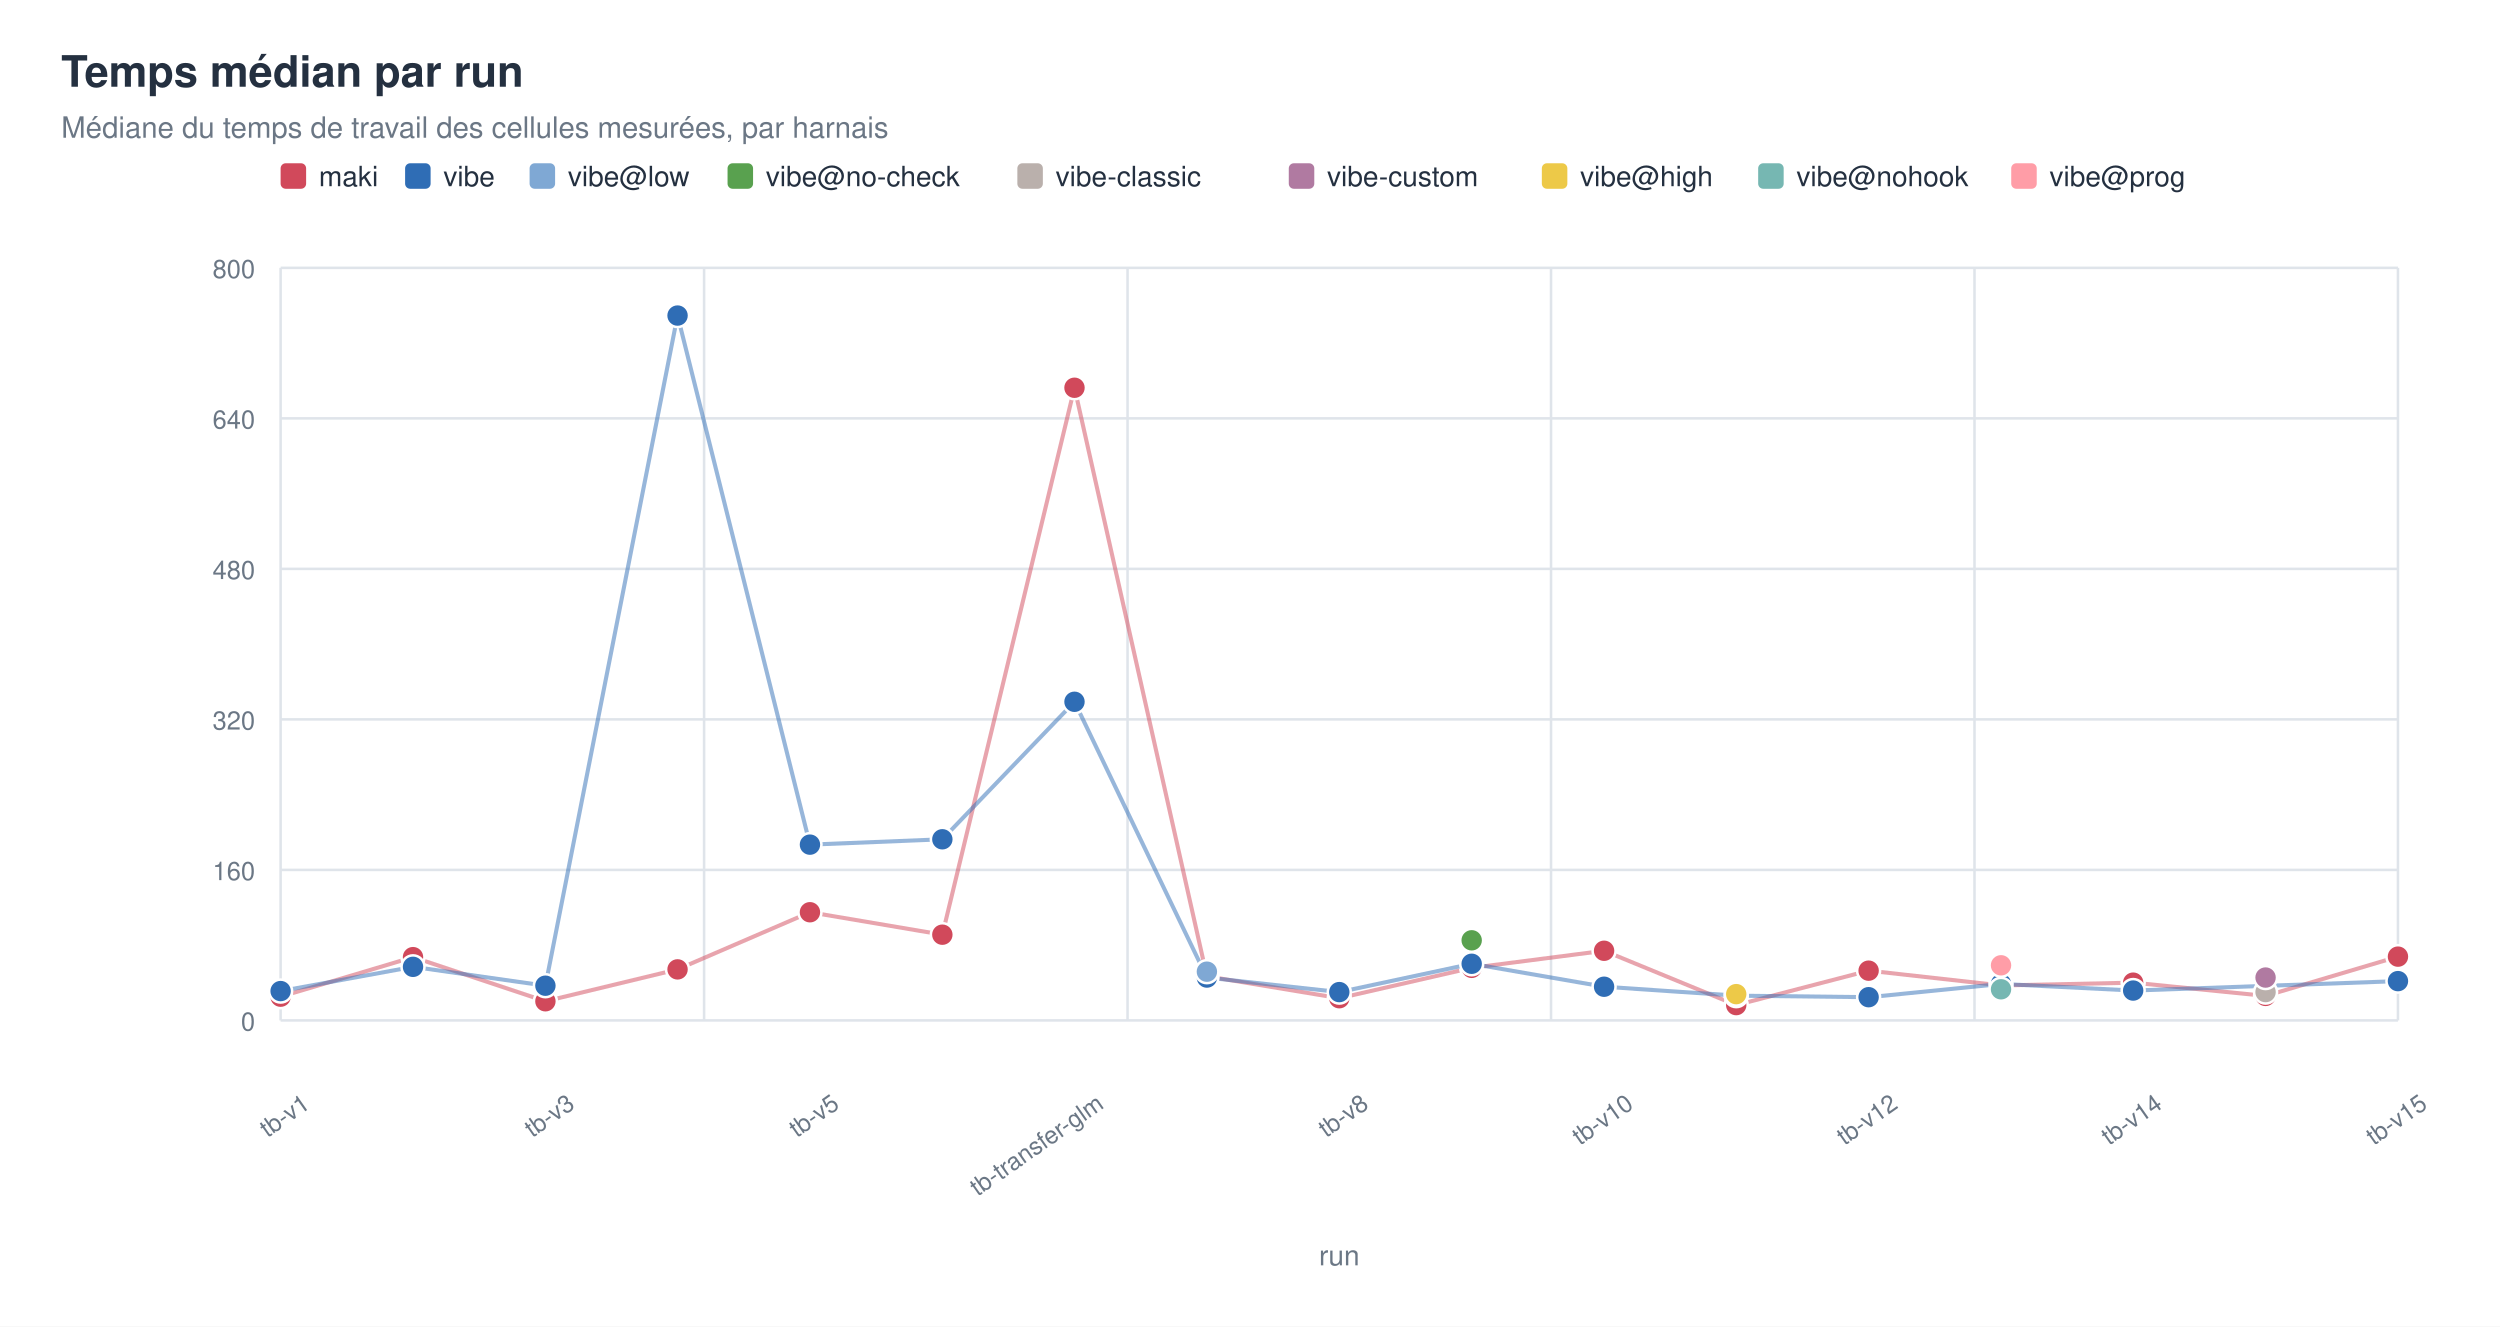
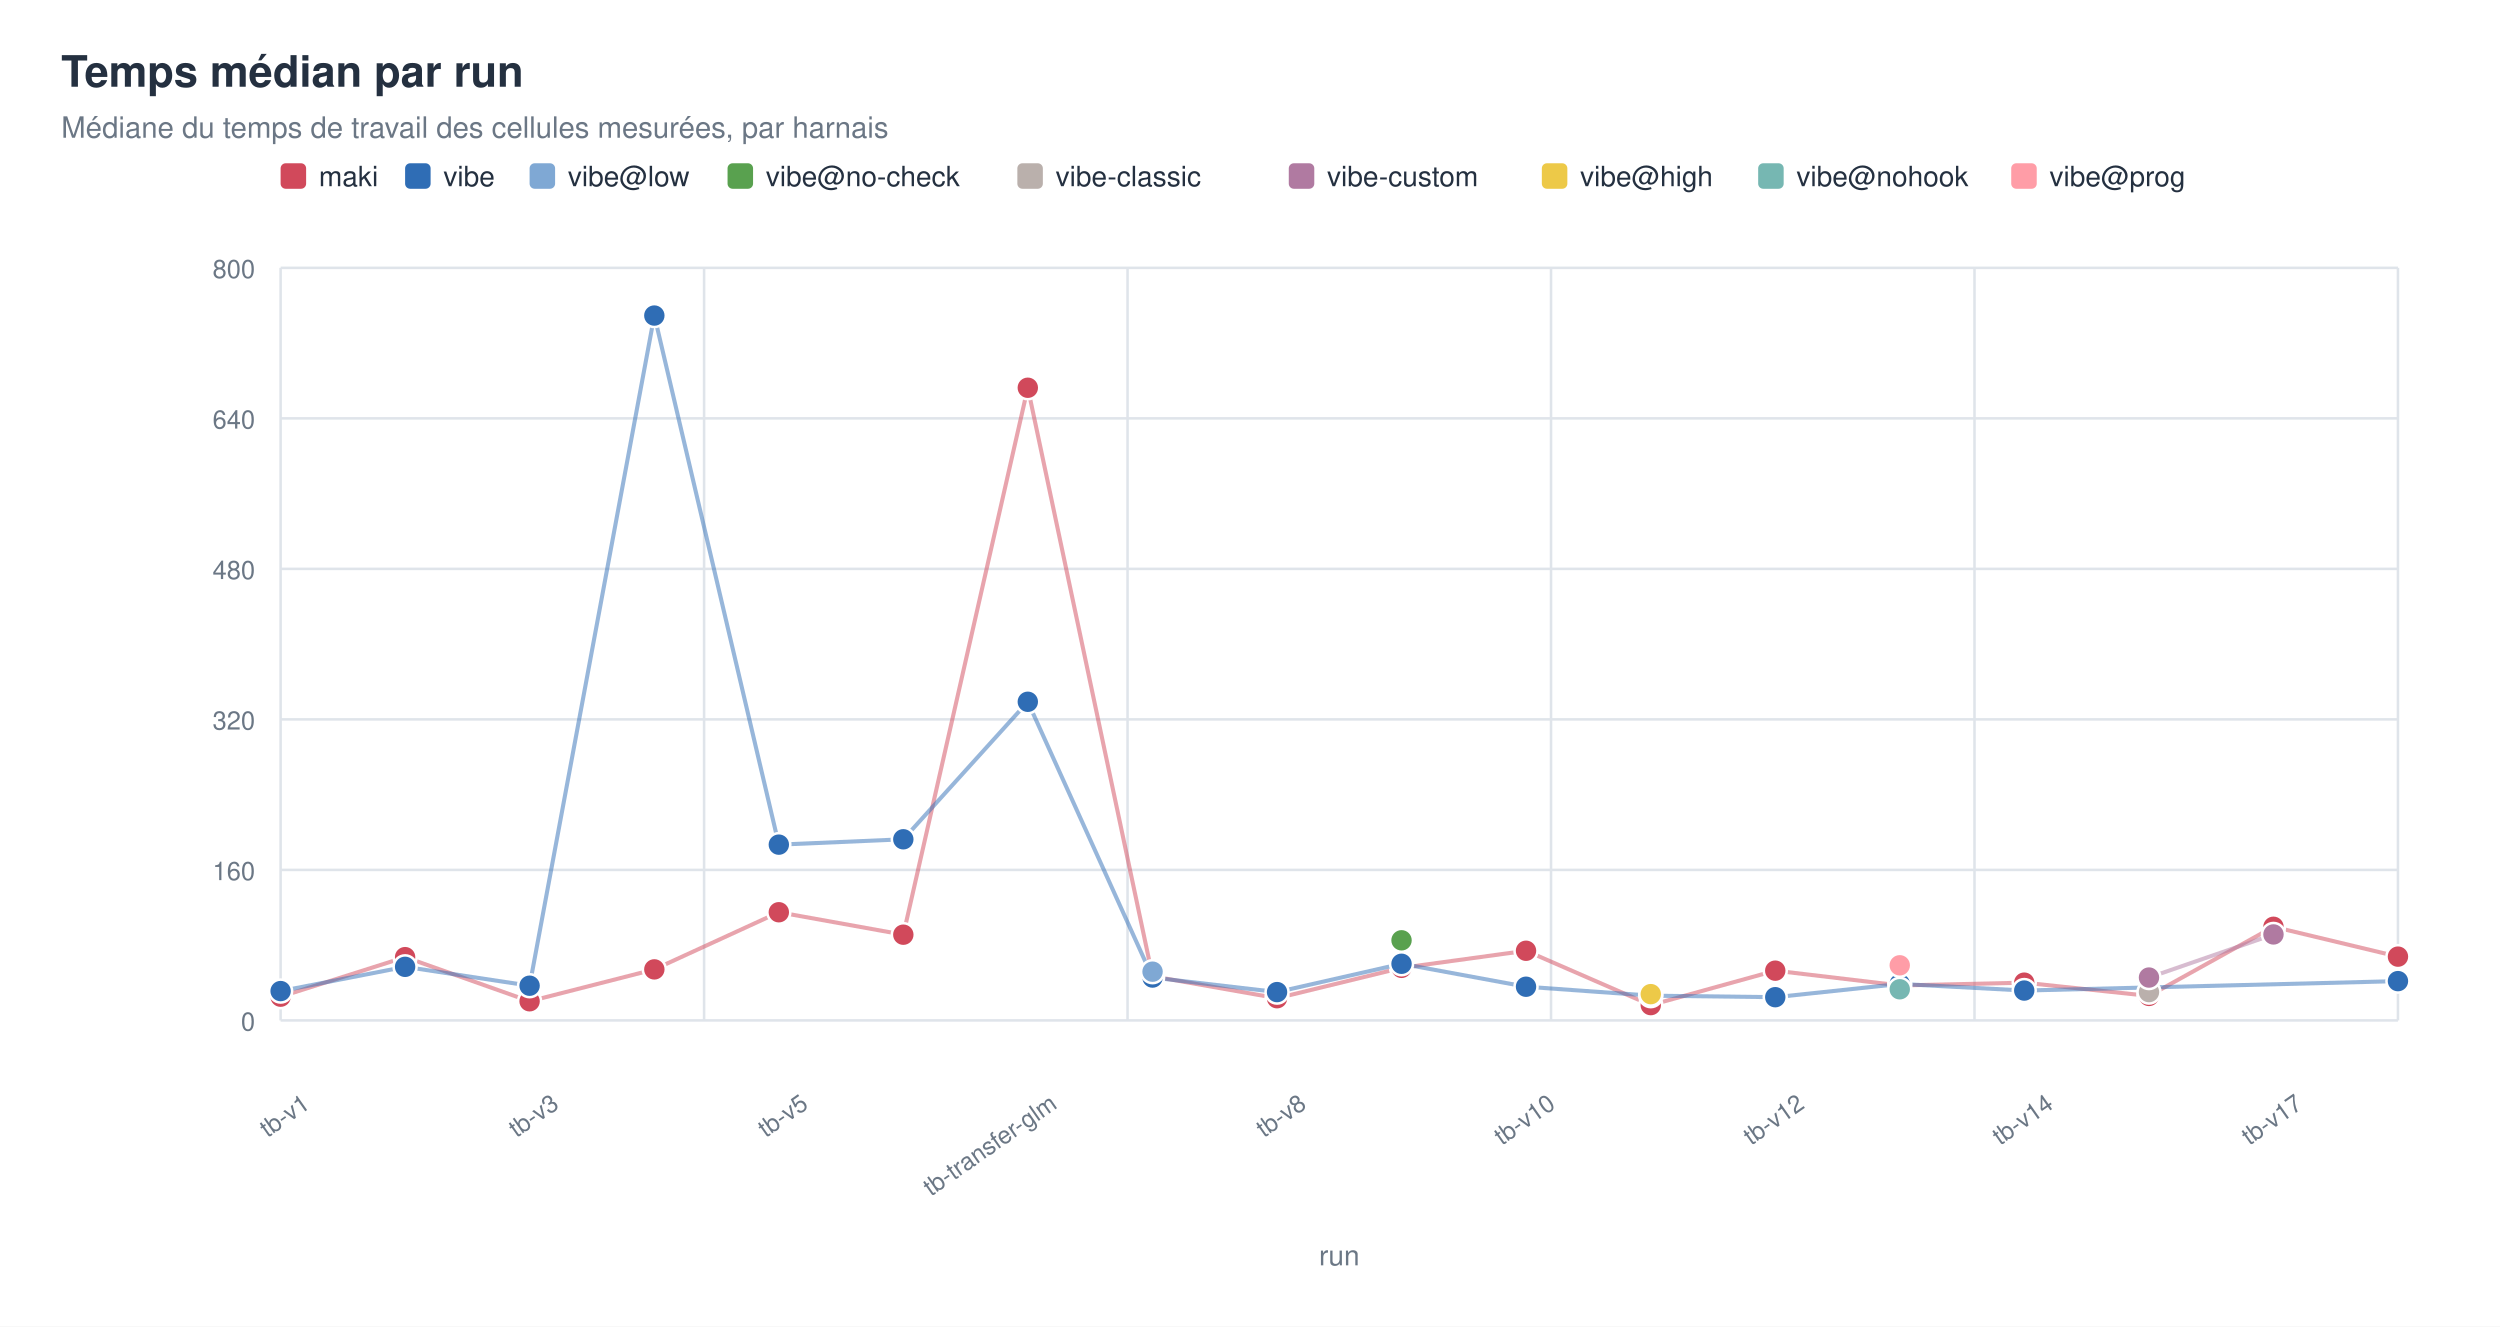
<svg xmlns="http://www.w3.org/2000/svg" width="980" height="520" viewBox="0 0 980 520" font-family="Helvetica, Arial, sans-serif">
  <rect width="980" height="520" fill="#ffffff" />
  <text x="24.0" y="34.0" font-size="17" fill="#243040" text-anchor="start" font-weight="bold">Temps médian par run</text>
  <text x="24.0" y="54.0" font-size="11.5" fill="#6b7785" text-anchor="start">Médiane du temps de travail des cellules mesurées, par harnais</text>
  <line x1="110.0" y1="105.0" x2="110.0" y2="400.0" stroke="#dfe4ea" stroke-width="1" opacity="1.0" />
  <line x1="276.0" y1="105.0" x2="276.0" y2="400.0" stroke="#dfe4ea" stroke-width="1" opacity="1.0" />
  <line x1="442.0" y1="105.0" x2="442.0" y2="400.0" stroke="#dfe4ea" stroke-width="1" opacity="1.0" />
  <line x1="608.0" y1="105.0" x2="608.0" y2="400.0" stroke="#dfe4ea" stroke-width="1" opacity="1.0" />
  <line x1="774.0" y1="105.0" x2="774.0" y2="400.0" stroke="#dfe4ea" stroke-width="1" opacity="1.0" />
  <line x1="940.0" y1="105.0" x2="940.0" y2="400.0" stroke="#dfe4ea" stroke-width="1" opacity="1.0" />
  <line x1="110.0" y1="400.0" x2="940.0" y2="400.0" stroke="#dfe4ea" stroke-width="1" opacity="1.0" />
  <text x="100.0" y="404.0" font-size="10" fill="#6b7785" text-anchor="end">0</text>
  <line x1="110.0" y1="341.0" x2="940.0" y2="341.0" stroke="#dfe4ea" stroke-width="1" opacity="1.0" />
  <text x="100.0" y="345.0" font-size="10" fill="#6b7785" text-anchor="end">160</text>
  <line x1="110.0" y1="282.0" x2="940.0" y2="282.0" stroke="#dfe4ea" stroke-width="1" opacity="1.0" />
  <text x="100.0" y="286.0" font-size="10" fill="#6b7785" text-anchor="end">320</text>
  <line x1="110.0" y1="223.0" x2="940.0" y2="223.0" stroke="#dfe4ea" stroke-width="1" opacity="1.0" />
  <text x="100.0" y="227.0" font-size="10" fill="#6b7785" text-anchor="end">480</text>
  <line x1="110.0" y1="164.0" x2="940.0" y2="164.0" stroke="#dfe4ea" stroke-width="1" opacity="1.0" />
  <text x="100.0" y="168.0" font-size="10" fill="#6b7785" text-anchor="end">640</text>
  <line x1="110.0" y1="105.0" x2="940.0" y2="105.0" stroke="#dfe4ea" stroke-width="1" opacity="1.0" />
  <text x="100.0" y="109.0" font-size="10" fill="#6b7785" text-anchor="end">800</text>
  <text x="122.0" y="434.0" font-size="9.5" fill="#6b7785" text-anchor="end" transform="rotate(-35 122.0 434.0)">tb-v1</text>
-   <text x="225.8" y="434.0" font-size="9.5" fill="#6b7785" text-anchor="end" transform="rotate(-35 225.8 434.0)">tb-v3</text>
-   <text x="329.5" y="434.0" font-size="9.5" fill="#6b7785" text-anchor="end" transform="rotate(-35 329.5 434.0)">tb-v5</text>
-   <text x="433.2" y="434.0" font-size="9.5" fill="#6b7785" text-anchor="end" transform="rotate(-35 433.2 434.0)">tb-transfer-glm</text>
-   <text x="537.0" y="434.0" font-size="9.5" fill="#6b7785" text-anchor="end" transform="rotate(-35 537.0 434.0)">tb-v8</text>
-   <text x="640.8" y="434.0" font-size="9.5" fill="#6b7785" text-anchor="end" transform="rotate(-35 640.8 434.0)">tb-v10</text>
-   <text x="744.5" y="434.0" font-size="9.5" fill="#6b7785" text-anchor="end" transform="rotate(-35 744.5 434.0)">tb-v12</text>
-   <text x="848.2" y="434.0" font-size="9.5" fill="#6b7785" text-anchor="end" transform="rotate(-35 848.2 434.0)">tb-v14</text>
-   <text x="952.0" y="434.0" font-size="9.5" fill="#6b7785" text-anchor="end" transform="rotate(-35 952.0 434.0)">tb-v15</text>
-   <line x1="110.0" y1="390.7" x2="161.9" y2="375.2" stroke="#d1495b" stroke-width="1.6" opacity="0.5" />
-   <line x1="161.9" y1="375.2" x2="213.8" y2="392.5" stroke="#d1495b" stroke-width="1.6" opacity="0.5" />
-   <line x1="213.8" y1="392.5" x2="265.6" y2="380.0" stroke="#d1495b" stroke-width="1.6" opacity="0.5" />
-   <line x1="265.6" y1="380.0" x2="317.5" y2="357.6" stroke="#d1495b" stroke-width="1.6" opacity="0.5" />
-   <line x1="317.5" y1="357.6" x2="369.4" y2="366.4" stroke="#d1495b" stroke-width="1.6" opacity="0.5" />
-   <line x1="369.4" y1="366.4" x2="421.2" y2="152.0" stroke="#d1495b" stroke-width="1.6" opacity="0.5" />
-   <line x1="421.2" y1="152.0" x2="473.1" y2="382.7" stroke="#d1495b" stroke-width="1.6" opacity="0.5" />
-   <line x1="473.1" y1="382.7" x2="525.0" y2="391.3" stroke="#d1495b" stroke-width="1.6" opacity="0.5" />
-   <line x1="525.0" y1="391.3" x2="576.9" y2="379.4" stroke="#d1495b" stroke-width="1.6" opacity="0.5" />
-   <line x1="576.9" y1="379.4" x2="628.8" y2="372.7" stroke="#d1495b" stroke-width="1.6" opacity="0.5" />
-   <line x1="628.8" y1="372.7" x2="680.6" y2="394.0" stroke="#d1495b" stroke-width="1.6" opacity="0.5" />
-   <line x1="680.6" y1="394.0" x2="732.5" y2="380.5" stroke="#d1495b" stroke-width="1.6" opacity="0.5" />
-   <line x1="732.5" y1="380.5" x2="784.4" y2="386.3" stroke="#d1495b" stroke-width="1.6" opacity="0.5" />
-   <line x1="784.4" y1="386.3" x2="836.2" y2="385.2" stroke="#d1495b" stroke-width="1.6" opacity="0.5" />
-   <line x1="836.2" y1="385.2" x2="888.1" y2="390.4" stroke="#d1495b" stroke-width="1.6" opacity="0.5" />
-   <line x1="888.1" y1="390.4" x2="940.0" y2="375.0" stroke="#d1495b" stroke-width="1.6" opacity="0.5" />
+   <text x="219.6" y="434.0" font-size="9.5" fill="#6b7785" text-anchor="end" transform="rotate(-35 219.6 434.0)">tb-v3</text>
+   <text x="317.3" y="434.0" font-size="9.5" fill="#6b7785" text-anchor="end" transform="rotate(-35 317.3 434.0)">tb-v5</text>
+   <text x="414.9" y="434.0" font-size="9.5" fill="#6b7785" text-anchor="end" transform="rotate(-35 414.9 434.0)">tb-transfer-glm</text>
+   <text x="512.6" y="434.0" font-size="9.5" fill="#6b7785" text-anchor="end" transform="rotate(-35 512.6 434.0)">tb-v8</text>
+   <text x="610.2" y="434.0" font-size="9.5" fill="#6b7785" text-anchor="end" transform="rotate(-35 610.2 434.0)">tb-v10</text>
+   <text x="707.9" y="434.0" font-size="9.5" fill="#6b7785" text-anchor="end" transform="rotate(-35 707.9 434.0)">tb-v12</text>
+   <text x="805.5" y="434.0" font-size="9.5" fill="#6b7785" text-anchor="end" transform="rotate(-35 805.5 434.0)">tb-v14</text>
+   <text x="903.2" y="434.0" font-size="9.5" fill="#6b7785" text-anchor="end" transform="rotate(-35 903.2 434.0)">tb-v17</text>
+   <line x1="110.0" y1="390.7" x2="158.8" y2="375.2" stroke="#d1495b" stroke-width="1.6" opacity="0.5" />
+   <line x1="158.8" y1="375.2" x2="207.6" y2="392.5" stroke="#d1495b" stroke-width="1.6" opacity="0.5" />
+   <line x1="207.6" y1="392.5" x2="256.5" y2="380.0" stroke="#d1495b" stroke-width="1.6" opacity="0.5" />
+   <line x1="256.5" y1="380.0" x2="305.3" y2="357.6" stroke="#d1495b" stroke-width="1.6" opacity="0.5" />
+   <line x1="305.3" y1="357.6" x2="354.1" y2="366.4" stroke="#d1495b" stroke-width="1.6" opacity="0.5" />
+   <line x1="354.1" y1="366.4" x2="402.9" y2="152.0" stroke="#d1495b" stroke-width="1.6" opacity="0.5" />
+   <line x1="402.9" y1="152.0" x2="451.8" y2="382.7" stroke="#d1495b" stroke-width="1.6" opacity="0.5" />
+   <line x1="451.8" y1="382.7" x2="500.6" y2="391.3" stroke="#d1495b" stroke-width="1.6" opacity="0.5" />
+   <line x1="500.6" y1="391.3" x2="549.4" y2="379.4" stroke="#d1495b" stroke-width="1.6" opacity="0.5" />
+   <line x1="549.4" y1="379.4" x2="598.2" y2="372.7" stroke="#d1495b" stroke-width="1.6" opacity="0.5" />
+   <line x1="598.2" y1="372.7" x2="647.1" y2="394.0" stroke="#d1495b" stroke-width="1.6" opacity="0.5" />
+   <line x1="647.1" y1="394.0" x2="695.9" y2="380.5" stroke="#d1495b" stroke-width="1.6" opacity="0.5" />
+   <line x1="695.9" y1="380.5" x2="744.7" y2="386.3" stroke="#d1495b" stroke-width="1.6" opacity="0.5" />
+   <line x1="744.7" y1="386.3" x2="793.5" y2="385.2" stroke="#d1495b" stroke-width="1.6" opacity="0.5" />
+   <line x1="793.5" y1="385.2" x2="842.4" y2="390.4" stroke="#d1495b" stroke-width="1.6" opacity="0.5" />
+   <line x1="842.4" y1="390.4" x2="891.2" y2="363.3" stroke="#d1495b" stroke-width="1.6" opacity="0.5" />
+   <line x1="891.2" y1="363.3" x2="940.0" y2="375.0" stroke="#d1495b" stroke-width="1.6" opacity="0.5" />
  <g>
    <circle cx="110.0" cy="390.7" r="4.5" fill="#d1495b" stroke="#ffffff" stroke-width="1" />
  </g>
  <g>
-     <circle cx="161.9" cy="375.2" r="4.5" fill="#d1495b" stroke="#ffffff" stroke-width="1" />
-   </g>
-   <g>
-     <circle cx="213.8" cy="392.5" r="4.5" fill="#d1495b" stroke="#ffffff" stroke-width="1" />
-   </g>
-   <g>
-     <circle cx="265.6" cy="380.0" r="4.5" fill="#d1495b" stroke="#ffffff" stroke-width="1" />
-   </g>
-   <g>
-     <circle cx="317.5" cy="357.6" r="4.5" fill="#d1495b" stroke="#ffffff" stroke-width="1" />
-   </g>
-   <g>
-     <circle cx="369.4" cy="366.4" r="4.5" fill="#d1495b" stroke="#ffffff" stroke-width="1" />
-   </g>
-   <g>
-     <circle cx="421.2" cy="152.0" r="4.5" fill="#d1495b" stroke="#ffffff" stroke-width="1" />
-   </g>
-   <g>
-     <circle cx="473.1" cy="382.7" r="4.5" fill="#d1495b" stroke="#ffffff" stroke-width="1" />
-   </g>
-   <g>
-     <circle cx="525.0" cy="391.3" r="4.5" fill="#d1495b" stroke="#ffffff" stroke-width="1" />
-   </g>
-   <g>
-     <circle cx="576.9" cy="379.4" r="4.5" fill="#d1495b" stroke="#ffffff" stroke-width="1" />
-   </g>
-   <g>
-     <circle cx="628.8" cy="372.7" r="4.5" fill="#d1495b" stroke="#ffffff" stroke-width="1" />
-   </g>
-   <g>
-     <circle cx="680.6" cy="394.0" r="4.5" fill="#d1495b" stroke="#ffffff" stroke-width="1" />
-   </g>
-   <g>
-     <circle cx="732.5" cy="380.5" r="4.5" fill="#d1495b" stroke="#ffffff" stroke-width="1" />
-   </g>
-   <g>
-     <circle cx="784.4" cy="386.3" r="4.5" fill="#d1495b" stroke="#ffffff" stroke-width="1" />
-   </g>
-   <g>
-     <circle cx="836.2" cy="385.2" r="4.5" fill="#d1495b" stroke="#ffffff" stroke-width="1" />
-   </g>
-   <g>
-     <circle cx="888.1" cy="390.4" r="4.5" fill="#d1495b" stroke="#ffffff" stroke-width="1" />
+     <circle cx="158.8" cy="375.2" r="4.5" fill="#d1495b" stroke="#ffffff" stroke-width="1" />
+   </g>
+   <g>
+     <circle cx="207.6" cy="392.5" r="4.5" fill="#d1495b" stroke="#ffffff" stroke-width="1" />
+   </g>
+   <g>
+     <circle cx="256.5" cy="380.0" r="4.5" fill="#d1495b" stroke="#ffffff" stroke-width="1" />
+   </g>
+   <g>
+     <circle cx="305.3" cy="357.6" r="4.5" fill="#d1495b" stroke="#ffffff" stroke-width="1" />
+   </g>
+   <g>
+     <circle cx="354.1" cy="366.4" r="4.5" fill="#d1495b" stroke="#ffffff" stroke-width="1" />
+   </g>
+   <g>
+     <circle cx="402.9" cy="152.0" r="4.5" fill="#d1495b" stroke="#ffffff" stroke-width="1" />
+   </g>
+   <g>
+     <circle cx="451.8" cy="382.7" r="4.5" fill="#d1495b" stroke="#ffffff" stroke-width="1" />
+   </g>
+   <g>
+     <circle cx="500.6" cy="391.3" r="4.5" fill="#d1495b" stroke="#ffffff" stroke-width="1" />
+   </g>
+   <g>
+     <circle cx="549.4" cy="379.4" r="4.5" fill="#d1495b" stroke="#ffffff" stroke-width="1" />
+   </g>
+   <g>
+     <circle cx="598.2" cy="372.7" r="4.5" fill="#d1495b" stroke="#ffffff" stroke-width="1" />
+   </g>
+   <g>
+     <circle cx="647.1" cy="394.0" r="4.5" fill="#d1495b" stroke="#ffffff" stroke-width="1" />
+   </g>
+   <g>
+     <circle cx="695.9" cy="380.5" r="4.5" fill="#d1495b" stroke="#ffffff" stroke-width="1" />
+   </g>
+   <g>
+     <circle cx="744.7" cy="386.3" r="4.5" fill="#d1495b" stroke="#ffffff" stroke-width="1" />
+   </g>
+   <g>
+     <circle cx="793.5" cy="385.2" r="4.5" fill="#d1495b" stroke="#ffffff" stroke-width="1" />
+   </g>
+   <g>
+     <circle cx="842.4" cy="390.4" r="4.5" fill="#d1495b" stroke="#ffffff" stroke-width="1" />
+   </g>
+   <g>
+     <circle cx="891.2" cy="363.3" r="4.5" fill="#d1495b" stroke="#ffffff" stroke-width="1" />
  </g>
  <g>
    <circle cx="940.0" cy="375.0" r="4.5" fill="#d1495b" stroke="#ffffff" stroke-width="1" />
  </g>
-   <line x1="110.0" y1="388.5" x2="161.9" y2="379.0" stroke="#2f6db5" stroke-width="1.6" opacity="0.5" />
-   <line x1="161.9" y1="379.0" x2="213.8" y2="386.4" stroke="#2f6db5" stroke-width="1.6" opacity="0.5" />
-   <line x1="213.8" y1="386.4" x2="265.6" y2="123.7" stroke="#2f6db5" stroke-width="1.6" opacity="0.5" />
-   <line x1="265.6" y1="123.7" x2="317.5" y2="331.1" stroke="#2f6db5" stroke-width="1.6" opacity="0.5" />
-   <line x1="317.5" y1="331.1" x2="369.4" y2="329.0" stroke="#2f6db5" stroke-width="1.6" opacity="0.5" />
-   <line x1="369.4" y1="329.0" x2="421.2" y2="275.1" stroke="#2f6db5" stroke-width="1.6" opacity="0.5" />
-   <line x1="421.2" y1="275.1" x2="473.1" y2="383.2" stroke="#2f6db5" stroke-width="1.6" opacity="0.5" />
-   <line x1="473.1" y1="383.2" x2="525.0" y2="388.9" stroke="#2f6db5" stroke-width="1.6" opacity="0.5" />
-   <line x1="525.0" y1="388.9" x2="576.9" y2="377.8" stroke="#2f6db5" stroke-width="1.6" opacity="0.5" />
-   <line x1="576.9" y1="377.8" x2="628.8" y2="386.8" stroke="#2f6db5" stroke-width="1.6" opacity="0.5" />
-   <line x1="628.8" y1="386.8" x2="680.6" y2="390.3" stroke="#2f6db5" stroke-width="1.6" opacity="0.5" />
-   <line x1="680.6" y1="390.3" x2="732.5" y2="390.9" stroke="#2f6db5" stroke-width="1.6" opacity="0.5" />
-   <line x1="732.5" y1="390.9" x2="784.4" y2="385.7" stroke="#2f6db5" stroke-width="1.6" opacity="0.5" />
-   <line x1="784.4" y1="385.7" x2="836.2" y2="388.3" stroke="#2f6db5" stroke-width="1.6" opacity="0.5" />
-   <line x1="836.2" y1="388.3" x2="940.0" y2="384.6" stroke="#2f6db5" stroke-width="1.6" opacity="0.5" />
+   <line x1="110.0" y1="388.5" x2="158.8" y2="379.0" stroke="#2f6db5" stroke-width="1.6" opacity="0.5" />
+   <line x1="158.8" y1="379.0" x2="207.6" y2="386.4" stroke="#2f6db5" stroke-width="1.6" opacity="0.5" />
+   <line x1="207.6" y1="386.4" x2="256.5" y2="123.7" stroke="#2f6db5" stroke-width="1.6" opacity="0.5" />
+   <line x1="256.5" y1="123.7" x2="305.3" y2="331.1" stroke="#2f6db5" stroke-width="1.6" opacity="0.5" />
+   <line x1="305.3" y1="331.1" x2="354.1" y2="329.0" stroke="#2f6db5" stroke-width="1.6" opacity="0.5" />
+   <line x1="354.1" y1="329.0" x2="402.9" y2="275.1" stroke="#2f6db5" stroke-width="1.6" opacity="0.5" />
+   <line x1="402.9" y1="275.1" x2="451.8" y2="383.2" stroke="#2f6db5" stroke-width="1.6" opacity="0.5" />
+   <line x1="451.8" y1="383.2" x2="500.6" y2="388.9" stroke="#2f6db5" stroke-width="1.6" opacity="0.5" />
+   <line x1="500.6" y1="388.9" x2="549.4" y2="377.8" stroke="#2f6db5" stroke-width="1.6" opacity="0.5" />
+   <line x1="549.4" y1="377.8" x2="598.2" y2="386.8" stroke="#2f6db5" stroke-width="1.6" opacity="0.5" />
+   <line x1="598.2" y1="386.8" x2="647.1" y2="390.3" stroke="#2f6db5" stroke-width="1.6" opacity="0.5" />
+   <line x1="647.1" y1="390.3" x2="695.9" y2="390.9" stroke="#2f6db5" stroke-width="1.6" opacity="0.5" />
+   <line x1="695.9" y1="390.9" x2="744.7" y2="385.7" stroke="#2f6db5" stroke-width="1.6" opacity="0.5" />
+   <line x1="744.7" y1="385.7" x2="793.5" y2="388.3" stroke="#2f6db5" stroke-width="1.6" opacity="0.5" />
+   <line x1="793.5" y1="388.3" x2="940.0" y2="384.6" stroke="#2f6db5" stroke-width="1.6" opacity="0.5" />
  <g>
    <circle cx="110.0" cy="388.5" r="4.5" fill="#2f6db5" stroke="#ffffff" stroke-width="1" />
  </g>
  <g>
-     <circle cx="161.9" cy="379.0" r="4.5" fill="#2f6db5" stroke="#ffffff" stroke-width="1" />
-   </g>
-   <g>
-     <circle cx="213.8" cy="386.4" r="4.5" fill="#2f6db5" stroke="#ffffff" stroke-width="1" />
-   </g>
-   <g>
-     <circle cx="265.6" cy="123.7" r="4.5" fill="#2f6db5" stroke="#ffffff" stroke-width="1" />
-   </g>
-   <g>
-     <circle cx="317.5" cy="331.1" r="4.5" fill="#2f6db5" stroke="#ffffff" stroke-width="1" />
-   </g>
-   <g>
-     <circle cx="369.4" cy="329.0" r="4.5" fill="#2f6db5" stroke="#ffffff" stroke-width="1" />
-   </g>
-   <g>
-     <circle cx="421.2" cy="275.1" r="4.5" fill="#2f6db5" stroke="#ffffff" stroke-width="1" />
-   </g>
-   <g>
-     <circle cx="473.1" cy="383.2" r="4.5" fill="#2f6db5" stroke="#ffffff" stroke-width="1" />
-   </g>
-   <g>
-     <circle cx="525.0" cy="388.9" r="4.5" fill="#2f6db5" stroke="#ffffff" stroke-width="1" />
-   </g>
-   <g>
-     <circle cx="576.9" cy="377.8" r="4.5" fill="#2f6db5" stroke="#ffffff" stroke-width="1" />
-   </g>
-   <g>
-     <circle cx="628.8" cy="386.8" r="4.5" fill="#2f6db5" stroke="#ffffff" stroke-width="1" />
-   </g>
-   <g>
-     <circle cx="680.6" cy="390.3" r="4.5" fill="#2f6db5" stroke="#ffffff" stroke-width="1" />
-   </g>
-   <g>
-     <circle cx="732.5" cy="390.9" r="4.5" fill="#2f6db5" stroke="#ffffff" stroke-width="1" />
-   </g>
-   <g>
-     <circle cx="784.4" cy="385.7" r="4.5" fill="#2f6db5" stroke="#ffffff" stroke-width="1" />
-   </g>
-   <g>
-     <circle cx="836.2" cy="388.3" r="4.5" fill="#2f6db5" stroke="#ffffff" stroke-width="1" />
+     <circle cx="158.8" cy="379.0" r="4.5" fill="#2f6db5" stroke="#ffffff" stroke-width="1" />
+   </g>
+   <g>
+     <circle cx="207.6" cy="386.4" r="4.5" fill="#2f6db5" stroke="#ffffff" stroke-width="1" />
+   </g>
+   <g>
+     <circle cx="256.5" cy="123.7" r="4.5" fill="#2f6db5" stroke="#ffffff" stroke-width="1" />
+   </g>
+   <g>
+     <circle cx="305.3" cy="331.1" r="4.5" fill="#2f6db5" stroke="#ffffff" stroke-width="1" />
+   </g>
+   <g>
+     <circle cx="354.1" cy="329.0" r="4.5" fill="#2f6db5" stroke="#ffffff" stroke-width="1" />
+   </g>
+   <g>
+     <circle cx="402.9" cy="275.1" r="4.5" fill="#2f6db5" stroke="#ffffff" stroke-width="1" />
+   </g>
+   <g>
+     <circle cx="451.8" cy="383.2" r="4.5" fill="#2f6db5" stroke="#ffffff" stroke-width="1" />
+   </g>
+   <g>
+     <circle cx="500.6" cy="388.9" r="4.5" fill="#2f6db5" stroke="#ffffff" stroke-width="1" />
+   </g>
+   <g>
+     <circle cx="549.4" cy="377.8" r="4.5" fill="#2f6db5" stroke="#ffffff" stroke-width="1" />
+   </g>
+   <g>
+     <circle cx="598.2" cy="386.8" r="4.5" fill="#2f6db5" stroke="#ffffff" stroke-width="1" />
+   </g>
+   <g>
+     <circle cx="647.1" cy="390.3" r="4.5" fill="#2f6db5" stroke="#ffffff" stroke-width="1" />
+   </g>
+   <g>
+     <circle cx="695.9" cy="390.9" r="4.5" fill="#2f6db5" stroke="#ffffff" stroke-width="1" />
+   </g>
+   <g>
+     <circle cx="744.7" cy="385.7" r="4.5" fill="#2f6db5" stroke="#ffffff" stroke-width="1" />
+   </g>
+   <g>
+     <circle cx="793.5" cy="388.3" r="4.5" fill="#2f6db5" stroke="#ffffff" stroke-width="1" />
  </g>
  <g>
    <circle cx="940.0" cy="384.6" r="4.5" fill="#2f6db5" stroke="#ffffff" stroke-width="1" />
  </g>
  <g>
-     <circle cx="473.1" cy="380.9" r="4.5" fill="#7fa8d4" stroke="#ffffff" stroke-width="1" />
-   </g>
-   <g>
-     <circle cx="576.9" cy="368.6" r="4.5" fill="#59a14f" stroke="#ffffff" stroke-width="1" />
-   </g>
-   <g>
-     <circle cx="888.1" cy="388.9" r="4.5" fill="#bab0ac" stroke="#ffffff" stroke-width="1" />
-   </g>
-   <g>
-     <circle cx="888.1" cy="383.2" r="4.5" fill="#b07aa1" stroke="#ffffff" stroke-width="1" />
-   </g>
-   <g>
-     <circle cx="680.6" cy="389.7" r="4.5" fill="#edc948" stroke="#ffffff" stroke-width="1" />
-   </g>
-   <g>
-     <circle cx="784.4" cy="387.8" r="4.5" fill="#76b7b2" stroke="#ffffff" stroke-width="1" />
-   </g>
-   <g>
-     <circle cx="784.4" cy="378.4" r="4.5" fill="#ff9da7" stroke="#ffffff" stroke-width="1" />
+     <circle cx="451.8" cy="380.9" r="4.5" fill="#7fa8d4" stroke="#ffffff" stroke-width="1" />
+   </g>
+   <g>
+     <circle cx="549.4" cy="368.6" r="4.5" fill="#59a14f" stroke="#ffffff" stroke-width="1" />
+   </g>
+   <g>
+     <circle cx="842.4" cy="388.9" r="4.5" fill="#bab0ac" stroke="#ffffff" stroke-width="1" />
+   </g>
+   <line x1="842.4" y1="383.2" x2="891.2" y2="366.3" stroke="#b07aa1" stroke-width="1.6" opacity="0.5" />
+   <g>
+     <circle cx="842.4" cy="383.2" r="4.5" fill="#b07aa1" stroke="#ffffff" stroke-width="1" />
+   </g>
+   <g>
+     <circle cx="891.2" cy="366.3" r="4.5" fill="#b07aa1" stroke="#ffffff" stroke-width="1" />
+   </g>
+   <g>
+     <circle cx="647.1" cy="389.7" r="4.5" fill="#edc948" stroke="#ffffff" stroke-width="1" />
+   </g>
+   <g>
+     <circle cx="744.7" cy="387.8" r="4.5" fill="#76b7b2" stroke="#ffffff" stroke-width="1" />
+   </g>
+   <g>
+     <circle cx="744.7" cy="378.4" r="4.5" fill="#ff9da7" stroke="#ffffff" stroke-width="1" />
  </g>
  <rect x="110.0" y="64.0" width="10.0" height="10.0" rx="2" fill="#d1495b" opacity="1.0" />
  <text x="125.0" y="73.0" font-size="11" fill="#243040" text-anchor="start">maki</text>
  <rect x="158.8" y="64.0" width="10.0" height="10.0" rx="2" fill="#2f6db5" opacity="1.0" />
  <text x="173.8" y="73.0" font-size="11" fill="#243040" text-anchor="start">vibe</text>
  <rect x="207.6" y="64.0" width="10.0" height="10.0" rx="2" fill="#7fa8d4" opacity="1.0" />
  <text x="222.6" y="73.0" font-size="11" fill="#243040" text-anchor="start">vibe@low</text>
  <rect x="285.2" y="64.0" width="10.0" height="10.0" rx="2" fill="#59a14f" opacity="1.0" />
  <text x="300.2" y="73.0" font-size="11" fill="#243040" text-anchor="start">vibe@no-check</text>
  <rect x="398.8" y="64.0" width="10.0" height="10.0" rx="2" fill="#bab0ac" opacity="1.0" />
  <text x="413.8" y="73.0" font-size="11" fill="#243040" text-anchor="start">vibe-classic</text>
  <rect x="505.2" y="64.0" width="10.0" height="10.0" rx="2" fill="#b07aa1" opacity="1.0" />
  <text x="520.2" y="73.0" font-size="11" fill="#243040" text-anchor="start">vibe-custom</text>
  <rect x="604.4" y="64.0" width="10.0" height="10.0" rx="2" fill="#edc948" opacity="1.0" />
  <text x="619.4" y="73.0" font-size="11" fill="#243040" text-anchor="start">vibe@high</text>
  <rect x="689.2" y="64.0" width="10.0" height="10.0" rx="2" fill="#76b7b2" opacity="1.0" />
  <text x="704.2" y="73.0" font-size="11" fill="#243040" text-anchor="start">vibe@nohook</text>
  <rect x="788.4" y="64.0" width="10.0" height="10.0" rx="2" fill="#ff9da7" opacity="1.0" />
  <text x="803.4" y="73.0" font-size="11" fill="#243040" text-anchor="start">vibe@prog</text>
  <text x="525.0" y="496.0" font-size="11" fill="#6b7785" text-anchor="middle">run</text>
</svg>
